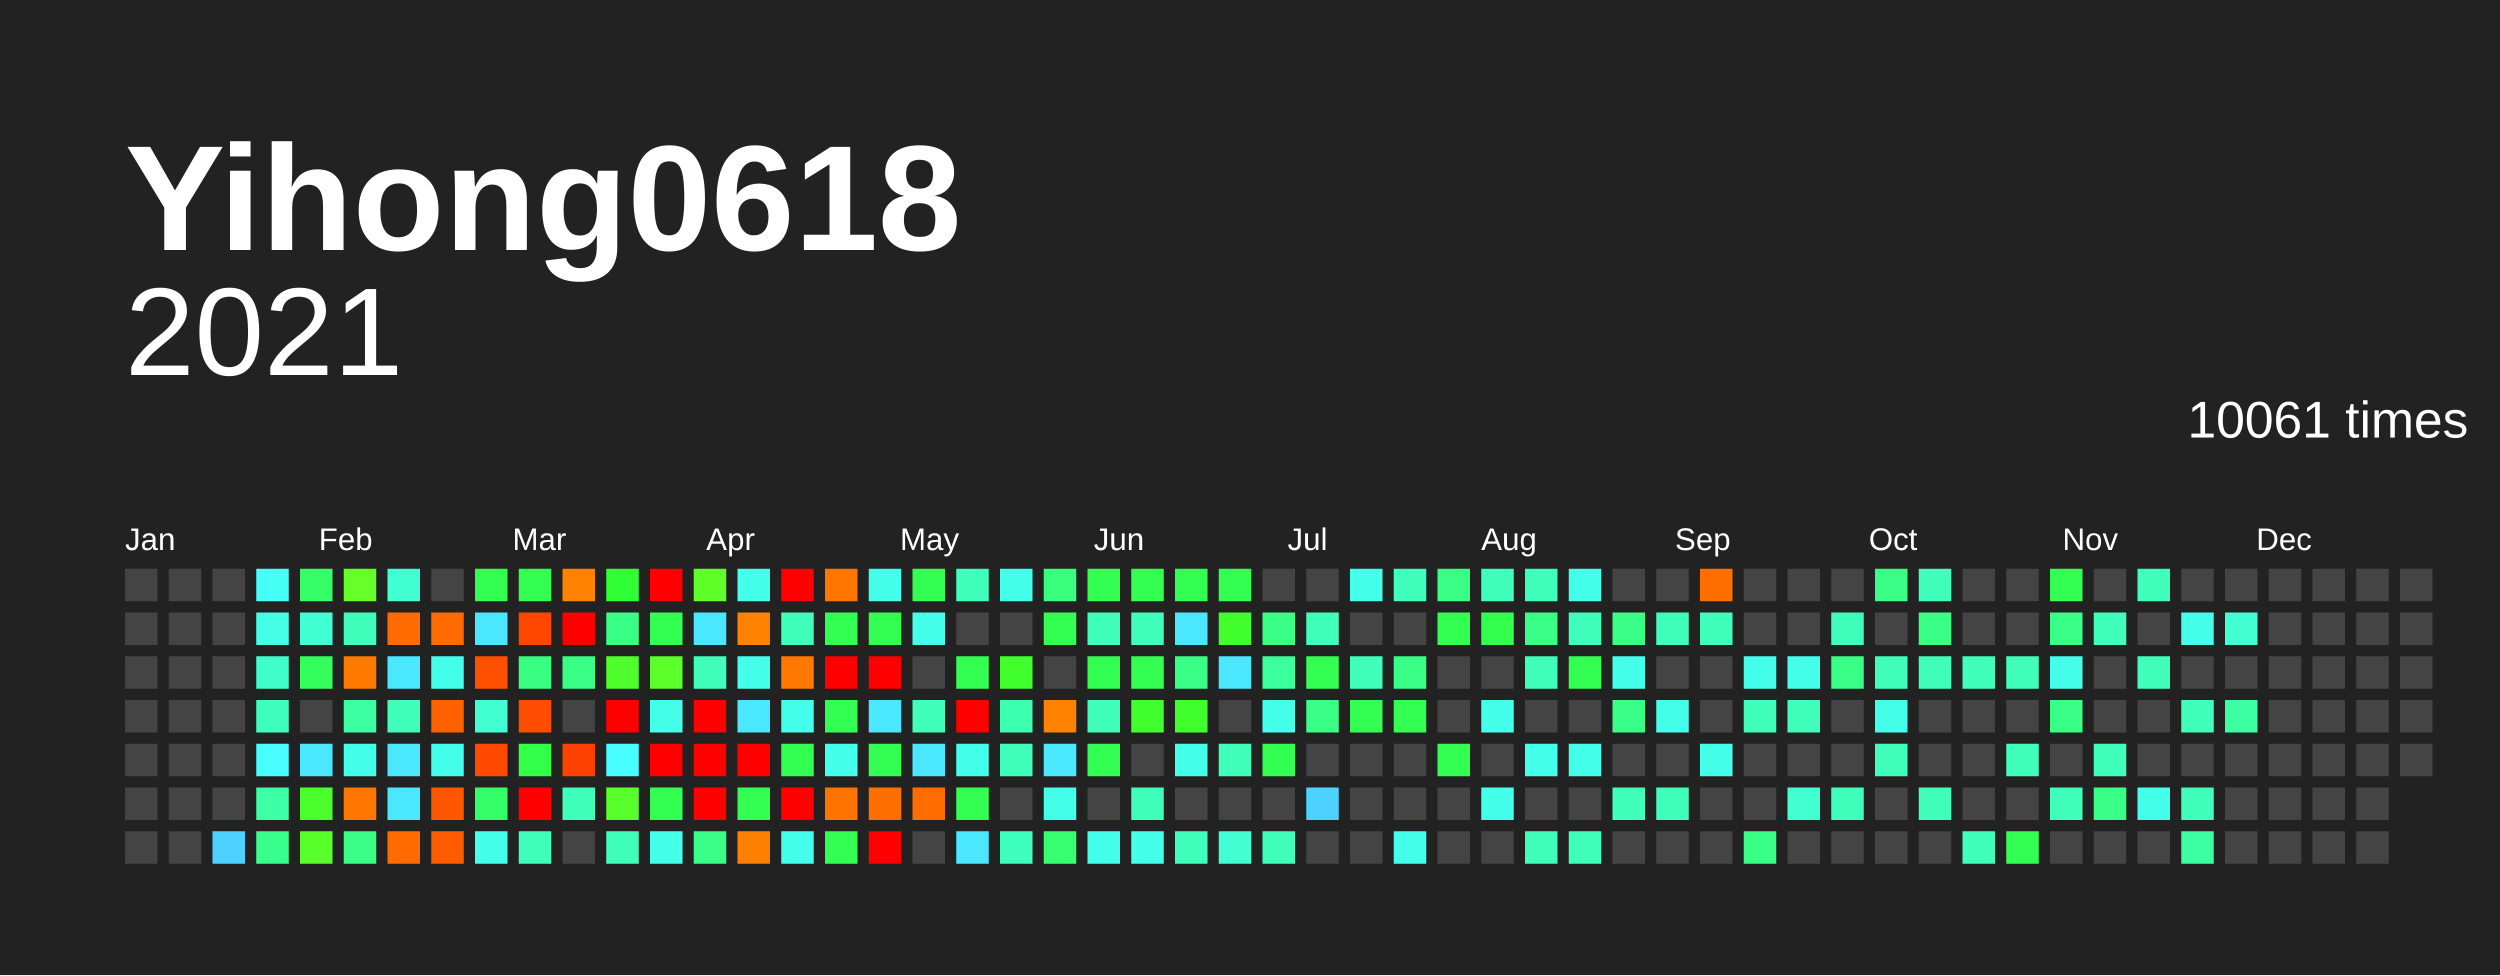
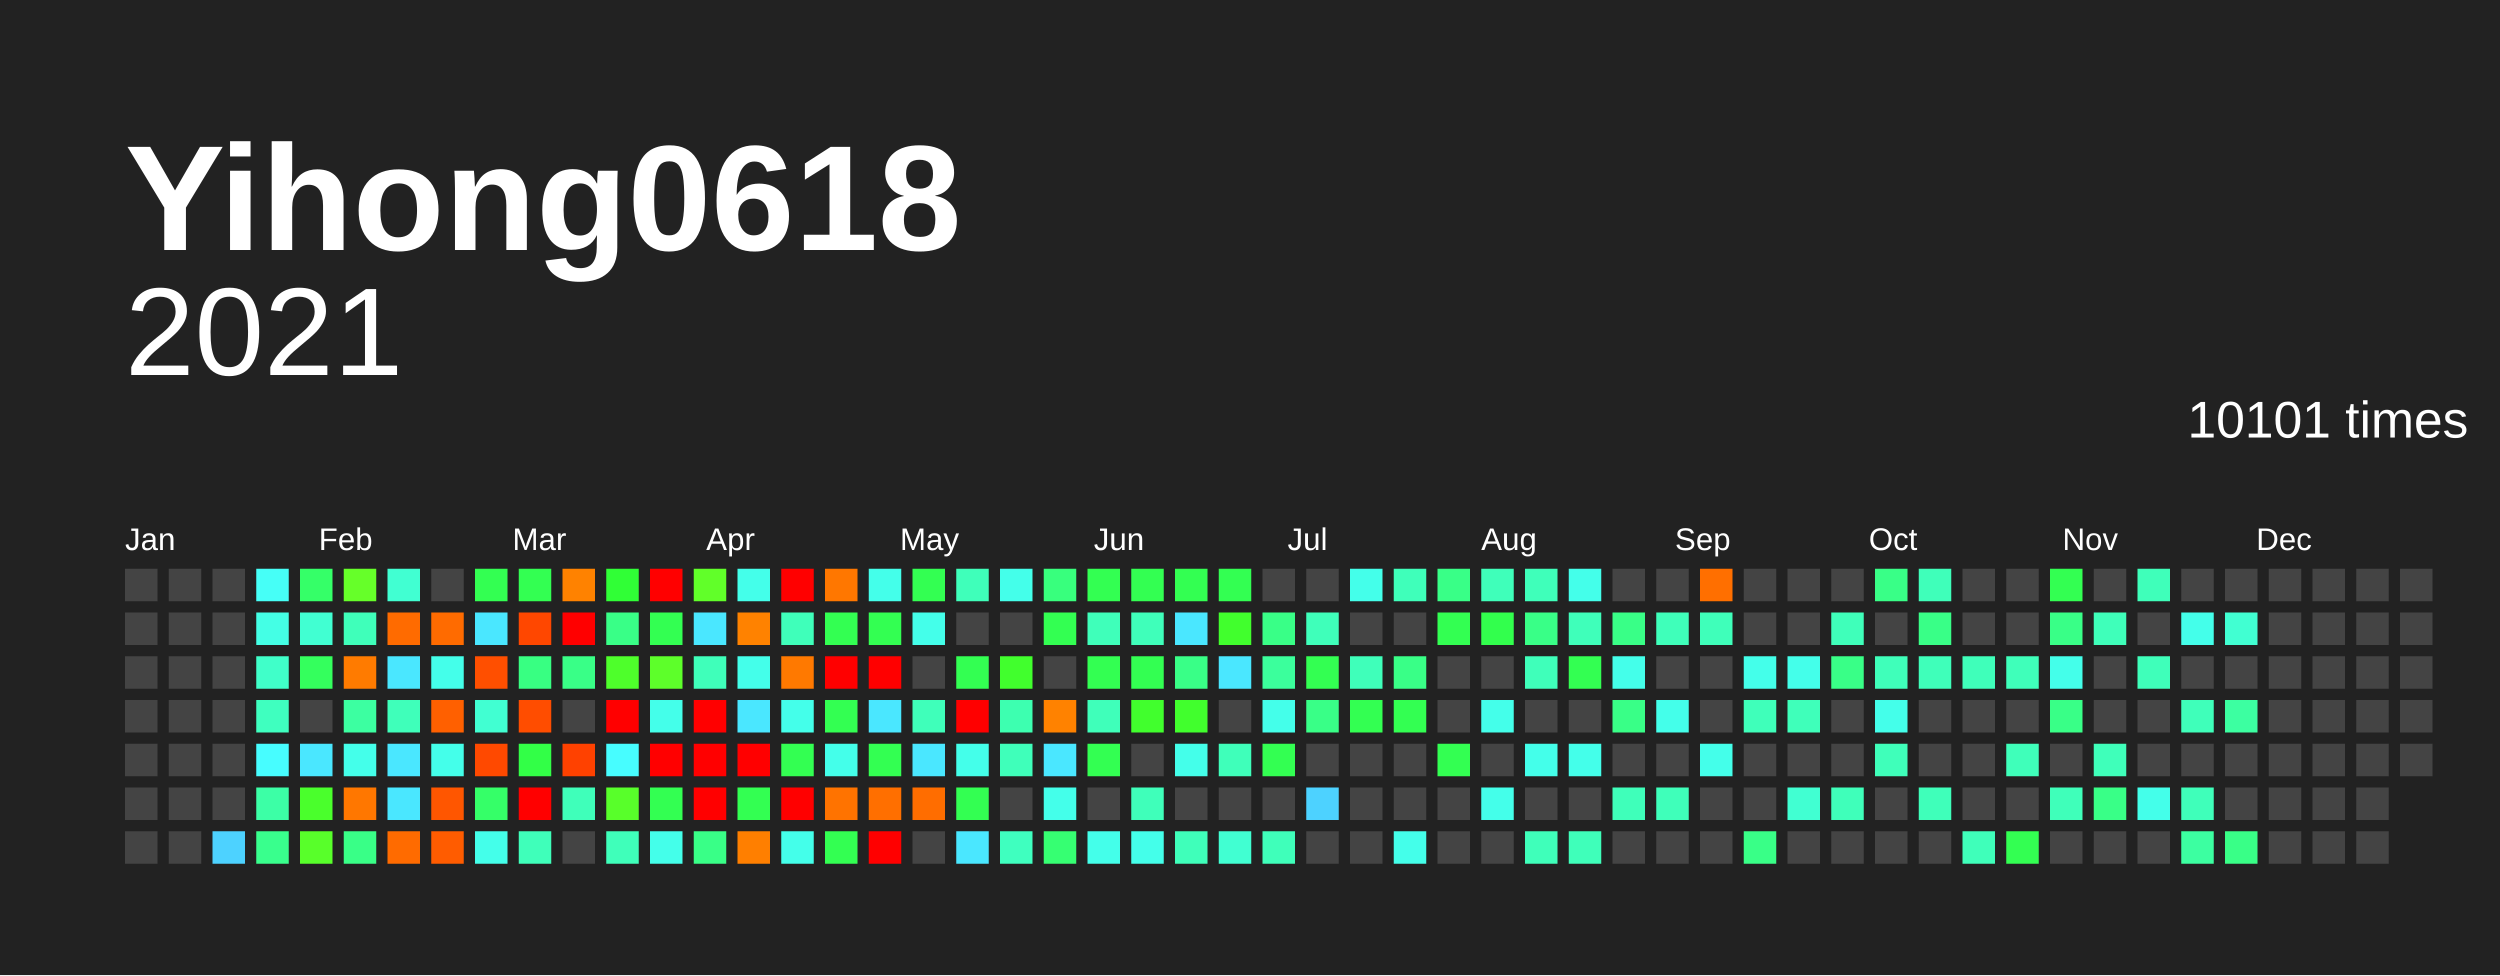
<svg xmlns="http://www.w3.org/2000/svg" baseProfile="full" height="78mm" version="1.1" viewBox="0,0,200,78" width="200mm">
  <defs />
  <rect fill="#222222" height="78" width="200" x="0" y="0" />
  <text fill="#FFFFFF" style="font-size:12px; font-family:Arial; font-weight:bold;" x="10" y="20">Yihong0618</text>
  <text alignment-baseline="hanging" fill="#FFFFFF" style="font-size:10.0px; font-family:Arial;" x="10" y="30">2021</text>
-   <text alignment-baseline="hanging" fill="#FFFFFF" style="font-size:4.125px; font-family:Arial;" x="175" y="35">10061 times</text>
+   <text alignment-baseline="hanging" fill="#FFFFFF" style="font-size:4.125px; font-family:Arial;" x="175" y="35">10101 times</text>
  <text fill="#FFFFFF" style="font-size:2.5px; font-family:Arial" x="10.0" y="44">Jan</text>
  <text fill="#FFFFFF" style="font-size:2.5px; font-family:Arial" x="25.5" y="44">Feb</text>
  <text fill="#FFFFFF" style="font-size:2.5px; font-family:Arial" x="41.0" y="44">Mar</text>
  <text fill="#FFFFFF" style="font-size:2.5px; font-family:Arial" x="56.5" y="44">Apr</text>
  <text fill="#FFFFFF" style="font-size:2.5px; font-family:Arial" x="72.0" y="44">May</text>
  <text fill="#FFFFFF" style="font-size:2.5px; font-family:Arial" x="87.5" y="44">Jun</text>
  <text fill="#FFFFFF" style="font-size:2.5px; font-family:Arial" x="103.0" y="44">Jul</text>
  <text fill="#FFFFFF" style="font-size:2.5px; font-family:Arial" x="118.5" y="44">Aug</text>
  <text fill="#FFFFFF" style="font-size:2.5px; font-family:Arial" x="134.0" y="44">Sep</text>
  <text fill="#FFFFFF" style="font-size:2.5px; font-family:Arial" x="149.5" y="44">Oct</text>
  <text fill="#FFFFFF" style="font-size:2.5px; font-family:Arial" x="165.0" y="44">Nov</text>
  <text fill="#FFFFFF" style="font-size:2.5px; font-family:Arial" x="180.5" y="44">Dec</text>
  <rect fill="#444444" height="2.6" width="2.6" x="10.0" y="45.5" />
  <rect fill="#444444" height="2.6" width="2.6" x="10.0" y="49.0" />
  <rect fill="#444444" height="2.6" width="2.6" x="10.0" y="52.5" />
  <rect fill="#444444" height="2.6" width="2.6" x="10.0" y="56.0" />
  <rect fill="#444444" height="2.6" width="2.6" x="10.0" y="59.5" />
  <rect fill="#444444" height="2.6" width="2.6" x="10.0" y="63.0" />
  <rect fill="#444444" height="2.6" width="2.6" x="10.0" y="66.5" />
  <rect fill="#444444" height="2.6" width="2.6" x="13.5" y="45.5" />
  <rect fill="#444444" height="2.6" width="2.6" x="13.5" y="49.0" />
  <rect fill="#444444" height="2.6" width="2.6" x="13.5" y="52.5" />
  <rect fill="#444444" height="2.6" width="2.6" x="13.5" y="56.0" />
  <rect fill="#444444" height="2.6" width="2.6" x="13.5" y="59.5" />
  <rect fill="#444444" height="2.6" width="2.6" x="13.5" y="63.0" />
  <rect fill="#444444" height="2.6" width="2.6" x="13.5" y="66.5" />
  <rect fill="#444444" height="2.6" width="2.6" x="17.0" y="45.5" />
  <rect fill="#444444" height="2.6" width="2.6" x="17.0" y="49.0" />
  <rect fill="#444444" height="2.6" width="2.6" x="17.0" y="52.5" />
  <rect fill="#444444" height="2.6" width="2.6" x="17.0" y="56.0" />
  <rect fill="#444444" height="2.6" width="2.6" x="17.0" y="59.5" />
  <rect fill="#444444" height="2.6" width="2.6" x="17.0" y="63.0" />
  <rect fill="#4dd2ff" height="2.6" width="2.6" x="17.0" y="66.5" />
  <rect fill="#46fff7" height="2.6" width="2.6" x="20.5" y="45.5" />
  <rect fill="#44ffe5" height="2.6" width="2.6" x="20.5" y="49.0" />
  <rect fill="#40ffc9" height="2.6" width="2.6" x="20.5" y="52.5" />
  <rect fill="#3fffbf" height="2.6" width="2.6" x="20.5" y="56.0" />
  <rect fill="#47fdff" height="2.6" width="2.6" x="20.5" y="59.5" />
  <rect fill="#3cffa6" height="2.6" width="2.6" x="20.5" y="63.0" />
  <rect fill="#39ff8d" height="2.6" width="2.6" x="20.5" y="66.5" />
  <rect fill="#35ff68" height="2.6" width="2.6" x="24.0" y="45.5" />
  <rect fill="#41ffd2" height="2.6" width="2.6" x="24.0" y="49.0" />
  <rect fill="#34ff5d" height="2.6" width="2.6" x="24.0" y="52.5" />
  <rect fill="#444444" height="2.6" width="2.6" x="24.0" y="56.0" />
  <rect fill="#4ae7ff" height="2.6" width="2.6" x="24.0" y="59.5" />
  <rect fill="#4aff2c" height="2.6" width="2.6" x="24.0" y="63.0" />
  <rect fill="#58ff2a" height="2.6" width="2.6" x="24.0" y="66.5" />
  <rect fill="#66ff29" height="2.6" width="2.6" x="27.5" y="45.5" />
  <rect fill="#3fffba" height="2.6" width="2.6" x="27.5" y="49.0" />
  <rect fill="#ff7b00" height="2.6" width="2.6" x="27.5" y="52.5" />
  <rect fill="#3cffa1" height="2.6" width="2.6" x="27.5" y="56.0" />
  <rect fill="#44ffea" height="2.6" width="2.6" x="27.5" y="59.5" />
  <rect fill="#ff7700" height="2.6" width="2.6" x="27.5" y="63.0" />
  <rect fill="#39ff87" height="2.6" width="2.6" x="27.5" y="66.5" />
  <rect fill="#41ffd2" height="2.6" width="2.6" x="31.0" y="45.5" />
  <rect fill="#ff6b00" height="2.6" width="2.6" x="31.0" y="49.0" />
  <rect fill="#4ae7ff" height="2.6" width="2.6" x="31.0" y="52.5" />
  <rect fill="#3fffba" height="2.6" width="2.6" x="31.0" y="56.0" />
  <rect fill="#4ae7ff" height="2.6" width="2.6" x="31.0" y="59.5" />
  <rect fill="#4ae7ff" height="2.6" width="2.6" x="31.0" y="63.0" />
  <rect fill="#ff6b00" height="2.6" width="2.6" x="31.0" y="66.5" />
  <rect fill="#444444" height="2.6" width="2.6" x="34.5" y="45.5" />
  <rect fill="#ff6b00" height="2.6" width="2.6" x="34.5" y="49.0" />
  <rect fill="#44ffea" height="2.6" width="2.6" x="34.5" y="52.5" />
  <rect fill="#ff6000" height="2.6" width="2.6" x="34.5" y="56.0" />
  <rect fill="#44ffea" height="2.6" width="2.6" x="34.5" y="59.5" />
  <rect fill="#ff5600" height="2.6" width="2.6" x="34.5" y="63.0" />
  <rect fill="#ff5c00" height="2.6" width="2.6" x="34.5" y="66.5" />
  <rect fill="#33ff52" height="2.6" width="2.6" x="38.0" y="45.5" />
  <rect fill="#4ae7ff" height="2.6" width="2.6" x="38.0" y="49.0" />
  <rect fill="#ff4f00" height="2.6" width="2.6" x="38.0" y="52.5" />
  <rect fill="#41ffd2" height="2.6" width="2.6" x="38.0" y="56.0" />
  <rect fill="#ff4900" height="2.6" width="2.6" x="38.0" y="59.5" />
  <rect fill="#35ff68" height="2.6" width="2.6" x="38.0" y="63.0" />
  <rect fill="#44ffea" height="2.6" width="2.6" x="38.0" y="66.5" />
  <rect fill="#33ff52" height="2.6" width="2.6" x="41.5" y="45.5" />
  <rect fill="#ff4700" height="2.6" width="2.6" x="41.5" y="49.0" />
  <rect fill="#38ff82" height="2.6" width="2.6" x="41.5" y="52.5" />
  <rect fill="#ff4d00" height="2.6" width="2.6" x="41.5" y="56.0" />
  <rect fill="#32ff47" height="2.6" width="2.6" x="41.5" y="59.5" />
  <rect fill="red" height="2.6" width="2.6" x="41.5" y="63.0" />
  <rect fill="#3fffba" height="2.6" width="2.6" x="41.5" y="66.5" />
  <rect fill="#ff8200" height="2.6" width="2.6" x="45.0" y="45.5" />
  <rect fill="red" height="2.6" width="2.6" x="45.0" y="49.0" />
  <rect fill="#39ff87" height="2.6" width="2.6" x="45.0" y="52.5" />
  <rect fill="#444444" height="2.6" width="2.6" x="45.0" y="56.0" />
  <rect fill="#ff4100" height="2.6" width="2.6" x="45.0" y="59.5" />
  <rect fill="#3fffba" height="2.6" width="2.6" x="45.0" y="63.0" />
  <rect fill="#444444" height="2.6" width="2.6" x="45.0" y="66.5" />
  <rect fill="#30ff36" height="2.6" width="2.6" x="48.5" y="45.5" />
  <rect fill="#39ff87" height="2.6" width="2.6" x="48.5" y="49.0" />
  <rect fill="#4eff2b" height="2.6" width="2.6" x="48.5" y="52.5" />
  <rect fill="red" height="2.6" width="2.6" x="48.5" y="56.0" />
  <rect fill="#47fdff" height="2.6" width="2.6" x="48.5" y="59.5" />
  <rect fill="#58ff2a" height="2.6" width="2.6" x="48.5" y="63.0" />
  <rect fill="#3fffba" height="2.6" width="2.6" x="48.5" y="66.5" />
  <rect fill="red" height="2.6" width="2.6" x="52.0" y="45.5" />
  <rect fill="#33ff52" height="2.6" width="2.6" x="52.0" y="49.0" />
  <rect fill="#5dff2a" height="2.6" width="2.6" x="52.0" y="52.5" />
  <rect fill="#44ffea" height="2.6" width="2.6" x="52.0" y="56.0" />
  <rect fill="red" height="2.6" width="2.6" x="52.0" y="59.5" />
  <rect fill="#33ff52" height="2.6" width="2.6" x="52.0" y="63.0" />
  <rect fill="#44ffea" height="2.6" width="2.6" x="52.0" y="66.5" />
  <rect fill="#61ff29" height="2.6" width="2.6" x="55.5" y="45.5" />
  <rect fill="#4ae7ff" height="2.6" width="2.6" x="55.5" y="49.0" />
  <rect fill="#3fffba" height="2.6" width="2.6" x="55.5" y="52.5" />
  <rect fill="red" height="2.6" width="2.6" x="55.5" y="56.0" />
  <rect fill="red" height="2.6" width="2.6" x="55.5" y="59.5" />
  <rect fill="red" height="2.6" width="2.6" x="55.5" y="63.0" />
  <rect fill="#39ff87" height="2.6" width="2.6" x="55.5" y="66.5" />
  <rect fill="#44ffea" height="2.6" width="2.6" x="59.0" y="45.5" />
  <rect fill="#ff8200" height="2.6" width="2.6" x="59.0" y="49.0" />
  <rect fill="#44ffea" height="2.6" width="2.6" x="59.0" y="52.5" />
  <rect fill="#4ae7ff" height="2.6" width="2.6" x="59.0" y="56.0" />
  <rect fill="red" height="2.6" width="2.6" x="59.0" y="59.5" />
  <rect fill="#33ff52" height="2.6" width="2.6" x="59.0" y="63.0" />
  <rect fill="#ff7f00" height="2.6" width="2.6" x="59.0" y="66.5" />
  <rect fill="red" height="2.6" width="2.6" x="62.5" y="45.5" />
  <rect fill="#3fffba" height="2.6" width="2.6" x="62.5" y="49.0" />
  <rect fill="#ff7900" height="2.6" width="2.6" x="62.5" y="52.5" />
  <rect fill="#44ffea" height="2.6" width="2.6" x="62.5" y="56.0" />
  <rect fill="#33ff52" height="2.6" width="2.6" x="62.5" y="59.5" />
  <rect fill="red" height="2.6" width="2.6" x="62.5" y="63.0" />
  <rect fill="#44ffea" height="2.6" width="2.6" x="62.5" y="66.5" />
  <rect fill="#ff7700" height="2.6" width="2.6" x="66.0" y="45.5" />
  <rect fill="#33ff52" height="2.6" width="2.6" x="66.0" y="49.0" />
  <rect fill="red" height="2.6" width="2.6" x="66.0" y="52.5" />
  <rect fill="#33ff52" height="2.6" width="2.6" x="66.0" y="56.0" />
  <rect fill="#44ffea" height="2.6" width="2.6" x="66.0" y="59.5" />
  <rect fill="#ff7300" height="2.6" width="2.6" x="66.0" y="63.0" />
  <rect fill="#33ff52" height="2.6" width="2.6" x="66.0" y="66.5" />
  <rect fill="#44ffea" height="2.6" width="2.6" x="69.5" y="45.5" />
  <rect fill="#33ff52" height="2.6" width="2.6" x="69.5" y="49.0" />
  <rect fill="red" height="2.6" width="2.6" x="69.5" y="52.5" />
  <rect fill="#4ae7ff" height="2.6" width="2.6" x="69.5" y="56.0" />
  <rect fill="#33ff52" height="2.6" width="2.6" x="69.5" y="59.5" />
  <rect fill="#ff6f00" height="2.6" width="2.6" x="69.5" y="63.0" />
  <rect fill="red" height="2.6" width="2.6" x="69.5" y="66.5" />
  <rect fill="#33ff52" height="2.6" width="2.6" x="73.0" y="45.5" />
  <rect fill="#44ffea" height="2.6" width="2.6" x="73.0" y="49.0" />
  <rect fill="#444444" height="2.6" width="2.6" x="73.0" y="52.5" />
  <rect fill="#3fffba" height="2.6" width="2.6" x="73.0" y="56.0" />
  <rect fill="#4ae7ff" height="2.6" width="2.6" x="73.0" y="59.5" />
  <rect fill="#ff6d00" height="2.6" width="2.6" x="73.0" y="63.0" />
  <rect fill="#444444" height="2.6" width="2.6" x="73.0" y="66.5" />
  <rect fill="#3fffba" height="2.6" width="2.6" x="76.5" y="45.5" />
  <rect fill="#444444" height="2.6" width="2.6" x="76.5" y="49.0" />
  <rect fill="#33ff52" height="2.6" width="2.6" x="76.5" y="52.5" />
  <rect fill="red" height="2.6" width="2.6" x="76.5" y="56.0" />
  <rect fill="#44ffea" height="2.6" width="2.6" x="76.5" y="59.5" />
  <rect fill="#33ff52" height="2.6" width="2.6" x="76.5" y="63.0" />
  <rect fill="#4ae7ff" height="2.6" width="2.6" x="76.5" y="66.5" />
  <rect fill="#44ffea" height="2.6" width="2.6" x="80.0" y="45.5" />
  <rect fill="#444444" height="2.6" width="2.6" x="80.0" y="49.0" />
  <rect fill="#41ff2d" height="2.6" width="2.6" x="80.0" y="52.5" />
  <rect fill="#3dffb0" height="2.6" width="2.6" x="80.0" y="56.0" />
  <rect fill="#3fffba" height="2.6" width="2.6" x="80.0" y="59.5" />
  <rect fill="#444444" height="2.6" width="2.6" x="80.0" y="63.0" />
  <rect fill="#3fffbf" height="2.6" width="2.6" x="80.0" y="66.5" />
  <rect fill="#38ff7d" height="2.6" width="2.6" x="83.5" y="45.5" />
  <rect fill="#33ff52" height="2.6" width="2.6" x="83.5" y="49.0" />
  <rect fill="#444444" height="2.6" width="2.6" x="83.5" y="52.5" />
  <rect fill="#ff8200" height="2.6" width="2.6" x="83.5" y="56.0" />
  <rect fill="#4ae7ff" height="2.6" width="2.6" x="83.5" y="59.5" />
  <rect fill="#44ffea" height="2.6" width="2.6" x="83.5" y="63.0" />
  <rect fill="#36ff72" height="2.6" width="2.6" x="83.5" y="66.5" />
  <rect fill="#33ff52" height="2.6" width="2.6" x="87.0" y="45.5" />
  <rect fill="#3fffba" height="2.6" width="2.6" x="87.0" y="49.0" />
  <rect fill="#33ff52" height="2.6" width="2.6" x="87.0" y="52.5" />
  <rect fill="#3fffba" height="2.6" width="2.6" x="87.0" y="56.0" />
  <rect fill="#33ff52" height="2.6" width="2.6" x="87.0" y="59.5" />
  <rect fill="#444444" height="2.6" width="2.6" x="87.0" y="63.0" />
  <rect fill="#44ffea" height="2.6" width="2.6" x="87.0" y="66.5" />
  <rect fill="#33ff52" height="2.6" width="2.6" x="90.5" y="45.5" />
  <rect fill="#3fffba" height="2.6" width="2.6" x="90.5" y="49.0" />
  <rect fill="#33ff52" height="2.6" width="2.6" x="90.5" y="52.5" />
  <rect fill="#41ff2d" height="2.6" width="2.6" x="90.5" y="56.0" />
  <rect fill="#444444" height="2.6" width="2.6" x="90.5" y="59.5" />
  <rect fill="#3fffba" height="2.6" width="2.6" x="90.5" y="63.0" />
  <rect fill="#44ffea" height="2.6" width="2.6" x="90.5" y="66.5" />
  <rect fill="#33ff52" height="2.6" width="2.6" x="94.0" y="45.5" />
  <rect fill="#4ae7ff" height="2.6" width="2.6" x="94.0" y="49.0" />
  <rect fill="#39ff87" height="2.6" width="2.6" x="94.0" y="52.5" />
  <rect fill="#41ff2d" height="2.6" width="2.6" x="94.0" y="56.0" />
  <rect fill="#44ffea" height="2.6" width="2.6" x="94.0" y="59.5" />
  <rect fill="#444444" height="2.6" width="2.6" x="94.0" y="63.0" />
  <rect fill="#3fffba" height="2.6" width="2.6" x="94.0" y="66.5" />
  <rect fill="#33ff52" height="2.6" width="2.6" x="97.5" y="45.5" />
  <rect fill="#41ff2d" height="2.6" width="2.6" x="97.5" y="49.0" />
  <rect fill="#4ae7ff" height="2.6" width="2.6" x="97.5" y="52.5" />
  <rect fill="#444444" height="2.6" width="2.6" x="97.5" y="56.0" />
  <rect fill="#3fffba" height="2.6" width="2.6" x="97.5" y="59.5" />
  <rect fill="#444444" height="2.6" width="2.6" x="97.5" y="63.0" />
  <rect fill="#41ffd2" height="2.6" width="2.6" x="97.5" y="66.5" />
  <rect fill="#444444" height="2.6" width="2.6" x="101.0" y="45.5" />
  <rect fill="#39ff87" height="2.6" width="2.6" x="101.0" y="49.0" />
  <rect fill="#3bff9c" height="2.6" width="2.6" x="101.0" y="52.5" />
  <rect fill="#44ffea" height="2.6" width="2.6" x="101.0" y="56.0" />
  <rect fill="#33ff52" height="2.6" width="2.6" x="101.0" y="59.5" />
  <rect fill="#444444" height="2.6" width="2.6" x="101.0" y="63.0" />
  <rect fill="#3fffba" height="2.6" width="2.6" x="101.0" y="66.5" />
  <rect fill="#444444" height="2.6" width="2.6" x="104.5" y="45.5" />
  <rect fill="#3fffba" height="2.6" width="2.6" x="104.5" y="49.0" />
  <rect fill="#33ff52" height="2.6" width="2.6" x="104.5" y="52.5" />
  <rect fill="#39ff87" height="2.6" width="2.6" x="104.5" y="56.0" />
  <rect fill="#444444" height="2.6" width="2.6" x="104.5" y="59.5" />
  <rect fill="#4dd2ff" height="2.6" width="2.6" x="104.5" y="63.0" />
  <rect fill="#444444" height="2.6" width="2.6" x="104.5" y="66.5" />
  <rect fill="#44ffea" height="2.6" width="2.6" x="108.0" y="45.5" />
  <rect fill="#444444" height="2.6" width="2.6" x="108.0" y="49.0" />
  <rect fill="#3fffba" height="2.6" width="2.6" x="108.0" y="52.5" />
  <rect fill="#33ff52" height="2.6" width="2.6" x="108.0" y="56.0" />
  <rect fill="#444444" height="2.6" width="2.6" x="108.0" y="59.5" />
  <rect fill="#444444" height="2.6" width="2.6" x="108.0" y="63.0" />
  <rect fill="#444444" height="2.6" width="2.6" x="108.0" y="66.5" />
  <rect fill="#3fffba" height="2.6" width="2.6" x="111.5" y="45.5" />
  <rect fill="#444444" height="2.6" width="2.6" x="111.5" y="49.0" />
  <rect fill="#39ff87" height="2.6" width="2.6" x="111.5" y="52.5" />
  <rect fill="#33ff52" height="2.6" width="2.6" x="111.5" y="56.0" />
  <rect fill="#444444" height="2.6" width="2.6" x="111.5" y="59.5" />
  <rect fill="#444444" height="2.6" width="2.6" x="111.5" y="63.0" />
  <rect fill="#44ffea" height="2.6" width="2.6" x="111.5" y="66.5" />
  <rect fill="#39ff87" height="2.6" width="2.6" x="115.0" y="45.5" />
  <rect fill="#33ff52" height="2.6" width="2.6" x="115.0" y="49.0" />
  <rect fill="#444444" height="2.6" width="2.6" x="115.0" y="52.5" />
  <rect fill="#444444" height="2.6" width="2.6" x="115.0" y="56.0" />
  <rect fill="#33ff52" height="2.6" width="2.6" x="115.0" y="59.5" />
  <rect fill="#444444" height="2.6" width="2.6" x="115.0" y="63.0" />
  <rect fill="#444444" height="2.6" width="2.6" x="115.0" y="66.5" />
  <rect fill="#3fffba" height="2.6" width="2.6" x="118.5" y="45.5" />
  <rect fill="#32ff4d" height="2.6" width="2.6" x="118.5" y="49.0" />
  <rect fill="#444444" height="2.6" width="2.6" x="118.5" y="52.5" />
  <rect fill="#44ffea" height="2.6" width="2.6" x="118.5" y="56.0" />
  <rect fill="#444444" height="2.6" width="2.6" x="118.5" y="59.5" />
  <rect fill="#44ffea" height="2.6" width="2.6" x="118.5" y="63.0" />
  <rect fill="#444444" height="2.6" width="2.6" x="118.5" y="66.5" />
  <rect fill="#3fffba" height="2.6" width="2.6" x="122.0" y="45.5" />
  <rect fill="#39ff87" height="2.6" width="2.6" x="122.0" y="49.0" />
  <rect fill="#3fffba" height="2.6" width="2.6" x="122.0" y="52.5" />
  <rect fill="#444444" height="2.6" width="2.6" x="122.0" y="56.0" />
  <rect fill="#44ffea" height="2.6" width="2.6" x="122.0" y="59.5" />
  <rect fill="#444444" height="2.6" width="2.6" x="122.0" y="63.0" />
  <rect fill="#3fffba" height="2.6" width="2.6" x="122.0" y="66.5" />
  <rect fill="#44ffea" height="2.6" width="2.6" x="125.5" y="45.5" />
  <rect fill="#3fffba" height="2.6" width="2.6" x="125.5" y="49.0" />
  <rect fill="#33ff52" height="2.6" width="2.6" x="125.5" y="52.5" />
  <rect fill="#444444" height="2.6" width="2.6" x="125.5" y="56.0" />
  <rect fill="#44ffea" height="2.6" width="2.6" x="125.5" y="59.5" />
  <rect fill="#444444" height="2.6" width="2.6" x="125.5" y="63.0" />
  <rect fill="#3fffba" height="2.6" width="2.6" x="125.5" y="66.5" />
  <rect fill="#444444" height="2.6" width="2.6" x="129.0" y="45.5" />
  <rect fill="#39ff87" height="2.6" width="2.6" x="129.0" y="49.0" />
  <rect fill="#44ffea" height="2.6" width="2.6" x="129.0" y="52.5" />
  <rect fill="#39ff87" height="2.6" width="2.6" x="129.0" y="56.0" />
  <rect fill="#444444" height="2.6" width="2.6" x="129.0" y="59.5" />
  <rect fill="#3fffba" height="2.6" width="2.6" x="129.0" y="63.0" />
  <rect fill="#444444" height="2.6" width="2.6" x="129.0" y="66.5" />
  <rect fill="#444444" height="2.6" width="2.6" x="132.5" y="45.5" />
  <rect fill="#3fffba" height="2.6" width="2.6" x="132.5" y="49.0" />
  <rect fill="#444444" height="2.6" width="2.6" x="132.5" y="52.5" />
  <rect fill="#44ffea" height="2.6" width="2.6" x="132.5" y="56.0" />
  <rect fill="#444444" height="2.6" width="2.6" x="132.5" y="59.5" />
  <rect fill="#3fffba" height="2.6" width="2.6" x="132.5" y="63.0" />
  <rect fill="#444444" height="2.6" width="2.6" x="132.5" y="66.5" />
  <rect fill="#ff6f00" height="2.6" width="2.6" x="136.0" y="45.5" />
  <rect fill="#3fffba" height="2.6" width="2.6" x="136.0" y="49.0" />
  <rect fill="#444444" height="2.6" width="2.6" x="136.0" y="52.5" />
  <rect fill="#444444" height="2.6" width="2.6" x="136.0" y="56.0" />
  <rect fill="#44ffea" height="2.6" width="2.6" x="136.0" y="59.5" />
  <rect fill="#444444" height="2.6" width="2.6" x="136.0" y="63.0" />
  <rect fill="#444444" height="2.6" width="2.6" x="136.0" y="66.5" />
  <rect fill="#444444" height="2.6" width="2.6" x="139.5" y="45.5" />
  <rect fill="#444444" height="2.6" width="2.6" x="139.5" y="49.0" />
  <rect fill="#44ffea" height="2.6" width="2.6" x="139.5" y="52.5" />
  <rect fill="#3fffba" height="2.6" width="2.6" x="139.5" y="56.0" />
  <rect fill="#444444" height="2.6" width="2.6" x="139.5" y="59.5" />
  <rect fill="#444444" height="2.6" width="2.6" x="139.5" y="63.0" />
  <rect fill="#39ff87" height="2.6" width="2.6" x="139.5" y="66.5" />
  <rect fill="#444444" height="2.6" width="2.6" x="143.0" y="45.5" />
  <rect fill="#444444" height="2.6" width="2.6" x="143.0" y="49.0" />
  <rect fill="#44ffea" height="2.6" width="2.6" x="143.0" y="52.5" />
  <rect fill="#3fffba" height="2.6" width="2.6" x="143.0" y="56.0" />
  <rect fill="#444444" height="2.6" width="2.6" x="143.0" y="59.5" />
  <rect fill="#41ffd2" height="2.6" width="2.6" x="143.0" y="63.0" />
  <rect fill="#444444" height="2.6" width="2.6" x="143.0" y="66.5" />
  <rect fill="#444444" height="2.6" width="2.6" x="146.5" y="45.5" />
  <rect fill="#3fffba" height="2.6" width="2.6" x="146.5" y="49.0" />
  <rect fill="#39ff87" height="2.6" width="2.6" x="146.5" y="52.5" />
  <rect fill="#444444" height="2.6" width="2.6" x="146.5" y="56.0" />
  <rect fill="#444444" height="2.6" width="2.6" x="146.5" y="59.5" />
  <rect fill="#3fffba" height="2.6" width="2.6" x="146.5" y="63.0" />
  <rect fill="#444444" height="2.6" width="2.6" x="146.5" y="66.5" />
  <rect fill="#39ff87" height="2.6" width="2.6" x="150.0" y="45.5" />
  <rect fill="#444444" height="2.6" width="2.6" x="150.0" y="49.0" />
  <rect fill="#3fffba" height="2.6" width="2.6" x="150.0" y="52.5" />
  <rect fill="#44ffea" height="2.6" width="2.6" x="150.0" y="56.0" />
  <rect fill="#3fffba" height="2.6" width="2.6" x="150.0" y="59.5" />
  <rect fill="#444444" height="2.6" width="2.6" x="150.0" y="63.0" />
  <rect fill="#444444" height="2.6" width="2.6" x="150.0" y="66.5" />
  <rect fill="#3fffba" height="2.6" width="2.6" x="153.5" y="45.5" />
  <rect fill="#39ff87" height="2.6" width="2.6" x="153.5" y="49.0" />
  <rect fill="#3fffba" height="2.6" width="2.6" x="153.5" y="52.5" />
  <rect fill="#444444" height="2.6" width="2.6" x="153.5" y="56.0" />
  <rect fill="#444444" height="2.6" width="2.6" x="153.5" y="59.5" />
  <rect fill="#3fffba" height="2.6" width="2.6" x="153.5" y="63.0" />
  <rect fill="#444444" height="2.6" width="2.6" x="153.5" y="66.5" />
  <rect fill="#444444" height="2.6" width="2.6" x="157.0" y="45.5" />
  <rect fill="#444444" height="2.6" width="2.6" x="157.0" y="49.0" />
  <rect fill="#3fffba" height="2.6" width="2.6" x="157.0" y="52.5" />
  <rect fill="#444444" height="2.6" width="2.6" x="157.0" y="56.0" />
  <rect fill="#444444" height="2.6" width="2.6" x="157.0" y="59.5" />
  <rect fill="#444444" height="2.6" width="2.6" x="157.0" y="63.0" />
  <rect fill="#3fffba" height="2.6" width="2.6" x="157.0" y="66.5" />
  <rect fill="#444444" height="2.6" width="2.6" x="160.5" y="45.5" />
  <rect fill="#444444" height="2.6" width="2.6" x="160.5" y="49.0" />
  <rect fill="#3fffba" height="2.6" width="2.6" x="160.5" y="52.5" />
  <rect fill="#444444" height="2.6" width="2.6" x="160.5" y="56.0" />
  <rect fill="#3fffba" height="2.6" width="2.6" x="160.5" y="59.5" />
  <rect fill="#444444" height="2.6" width="2.6" x="160.5" y="63.0" />
  <rect fill="#33ff52" height="2.6" width="2.6" x="160.5" y="66.5" />
  <rect fill="#33ff52" height="2.6" width="2.6" x="164.0" y="45.5" />
  <rect fill="#39ff87" height="2.6" width="2.6" x="164.0" y="49.0" />
  <rect fill="#44ffea" height="2.6" width="2.6" x="164.0" y="52.5" />
  <rect fill="#39ff87" height="2.6" width="2.6" x="164.0" y="56.0" />
  <rect fill="#444444" height="2.6" width="2.6" x="164.0" y="59.5" />
  <rect fill="#3fffba" height="2.6" width="2.6" x="164.0" y="63.0" />
  <rect fill="#444444" height="2.6" width="2.6" x="164.0" y="66.5" />
  <rect fill="#444444" height="2.6" width="2.6" x="167.5" y="45.5" />
  <rect fill="#3fffba" height="2.6" width="2.6" x="167.5" y="49.0" />
  <rect fill="#444444" height="2.6" width="2.6" x="167.5" y="52.5" />
  <rect fill="#444444" height="2.6" width="2.6" x="167.5" y="56.0" />
  <rect fill="#3fffba" height="2.6" width="2.6" x="167.5" y="59.5" />
  <rect fill="#39ff87" height="2.6" width="2.6" x="167.5" y="63.0" />
  <rect fill="#444444" height="2.6" width="2.6" x="167.5" y="66.5" />
  <rect fill="#3fffba" height="2.6" width="2.6" x="171.0" y="45.5" />
  <rect fill="#444444" height="2.6" width="2.6" x="171.0" y="49.0" />
  <rect fill="#3fffba" height="2.6" width="2.6" x="171.0" y="52.5" />
  <rect fill="#444444" height="2.6" width="2.6" x="171.0" y="56.0" />
  <rect fill="#444444" height="2.6" width="2.6" x="171.0" y="59.5" />
  <rect fill="#44ffea" height="2.6" width="2.6" x="171.0" y="63.0" />
  <rect fill="#444444" height="2.6" width="2.6" x="171.0" y="66.5" />
  <rect fill="#444444" height="2.6" width="2.6" x="174.5" y="45.5" />
  <rect fill="#44ffea" height="2.6" width="2.6" x="174.5" y="49.0" />
  <rect fill="#444444" height="2.6" width="2.6" x="174.5" y="52.5" />
  <rect fill="#3fffba" height="2.6" width="2.6" x="174.5" y="56.0" />
  <rect fill="#444444" height="2.6" width="2.6" x="174.5" y="59.5" />
  <rect fill="#3fffba" height="2.6" width="2.6" x="174.5" y="63.0" />
  <rect fill="#3cffa1" height="2.6" width="2.6" x="174.5" y="66.5" />
  <rect fill="#444444" height="2.6" width="2.6" x="178.0" y="45.5" />
  <rect fill="#41ffd2" height="2.6" width="2.6" x="178.0" y="49.0" />
  <rect fill="#444444" height="2.6" width="2.6" x="178.0" y="52.5" />
  <rect fill="#3cffa1" height="2.6" width="2.6" x="178.0" y="56.0" />
  <rect fill="#444444" height="2.6" width="2.6" x="178.0" y="59.5" />
  <rect fill="#444444" height="2.6" width="2.6" x="178.0" y="63.0" />
-   <rect fill="#444444" height="2.6" width="2.6" x="178.0" y="66.5" />
+   <rect fill="#39ff87" height="2.6" width="2.6" x="178.0" y="66.5" />
  <rect fill="#444444" height="2.6" width="2.6" x="181.5" y="45.5" />
  <rect fill="#444444" height="2.6" width="2.6" x="181.5" y="49.0" />
  <rect fill="#444444" height="2.6" width="2.6" x="181.5" y="52.5" />
  <rect fill="#444444" height="2.6" width="2.6" x="181.5" y="56.0" />
  <rect fill="#444444" height="2.6" width="2.6" x="181.5" y="59.5" />
  <rect fill="#444444" height="2.6" width="2.6" x="181.5" y="63.0" />
  <rect fill="#444444" height="2.6" width="2.6" x="181.5" y="66.5" />
  <rect fill="#444444" height="2.6" width="2.6" x="185.0" y="45.5" />
  <rect fill="#444444" height="2.6" width="2.6" x="185.0" y="49.0" />
  <rect fill="#444444" height="2.6" width="2.6" x="185.0" y="52.5" />
  <rect fill="#444444" height="2.6" width="2.6" x="185.0" y="56.0" />
  <rect fill="#444444" height="2.6" width="2.6" x="185.0" y="59.5" />
  <rect fill="#444444" height="2.6" width="2.6" x="185.0" y="63.0" />
  <rect fill="#444444" height="2.6" width="2.6" x="185.0" y="66.5" />
  <rect fill="#444444" height="2.6" width="2.6" x="188.5" y="45.5" />
  <rect fill="#444444" height="2.6" width="2.6" x="188.5" y="49.0" />
  <rect fill="#444444" height="2.6" width="2.6" x="188.5" y="52.5" />
  <rect fill="#444444" height="2.6" width="2.6" x="188.5" y="56.0" />
  <rect fill="#444444" height="2.6" width="2.6" x="188.5" y="59.5" />
  <rect fill="#444444" height="2.6" width="2.6" x="188.5" y="63.0" />
  <rect fill="#444444" height="2.6" width="2.6" x="188.5" y="66.5" />
  <rect fill="#444444" height="2.6" width="2.6" x="192.0" y="45.5" />
  <rect fill="#444444" height="2.6" width="2.6" x="192.0" y="49.0" />
  <rect fill="#444444" height="2.6" width="2.6" x="192.0" y="52.5" />
  <rect fill="#444444" height="2.6" width="2.6" x="192.0" y="56.0" />
  <rect fill="#444444" height="2.6" width="2.6" x="192.0" y="59.5" />
</svg>
